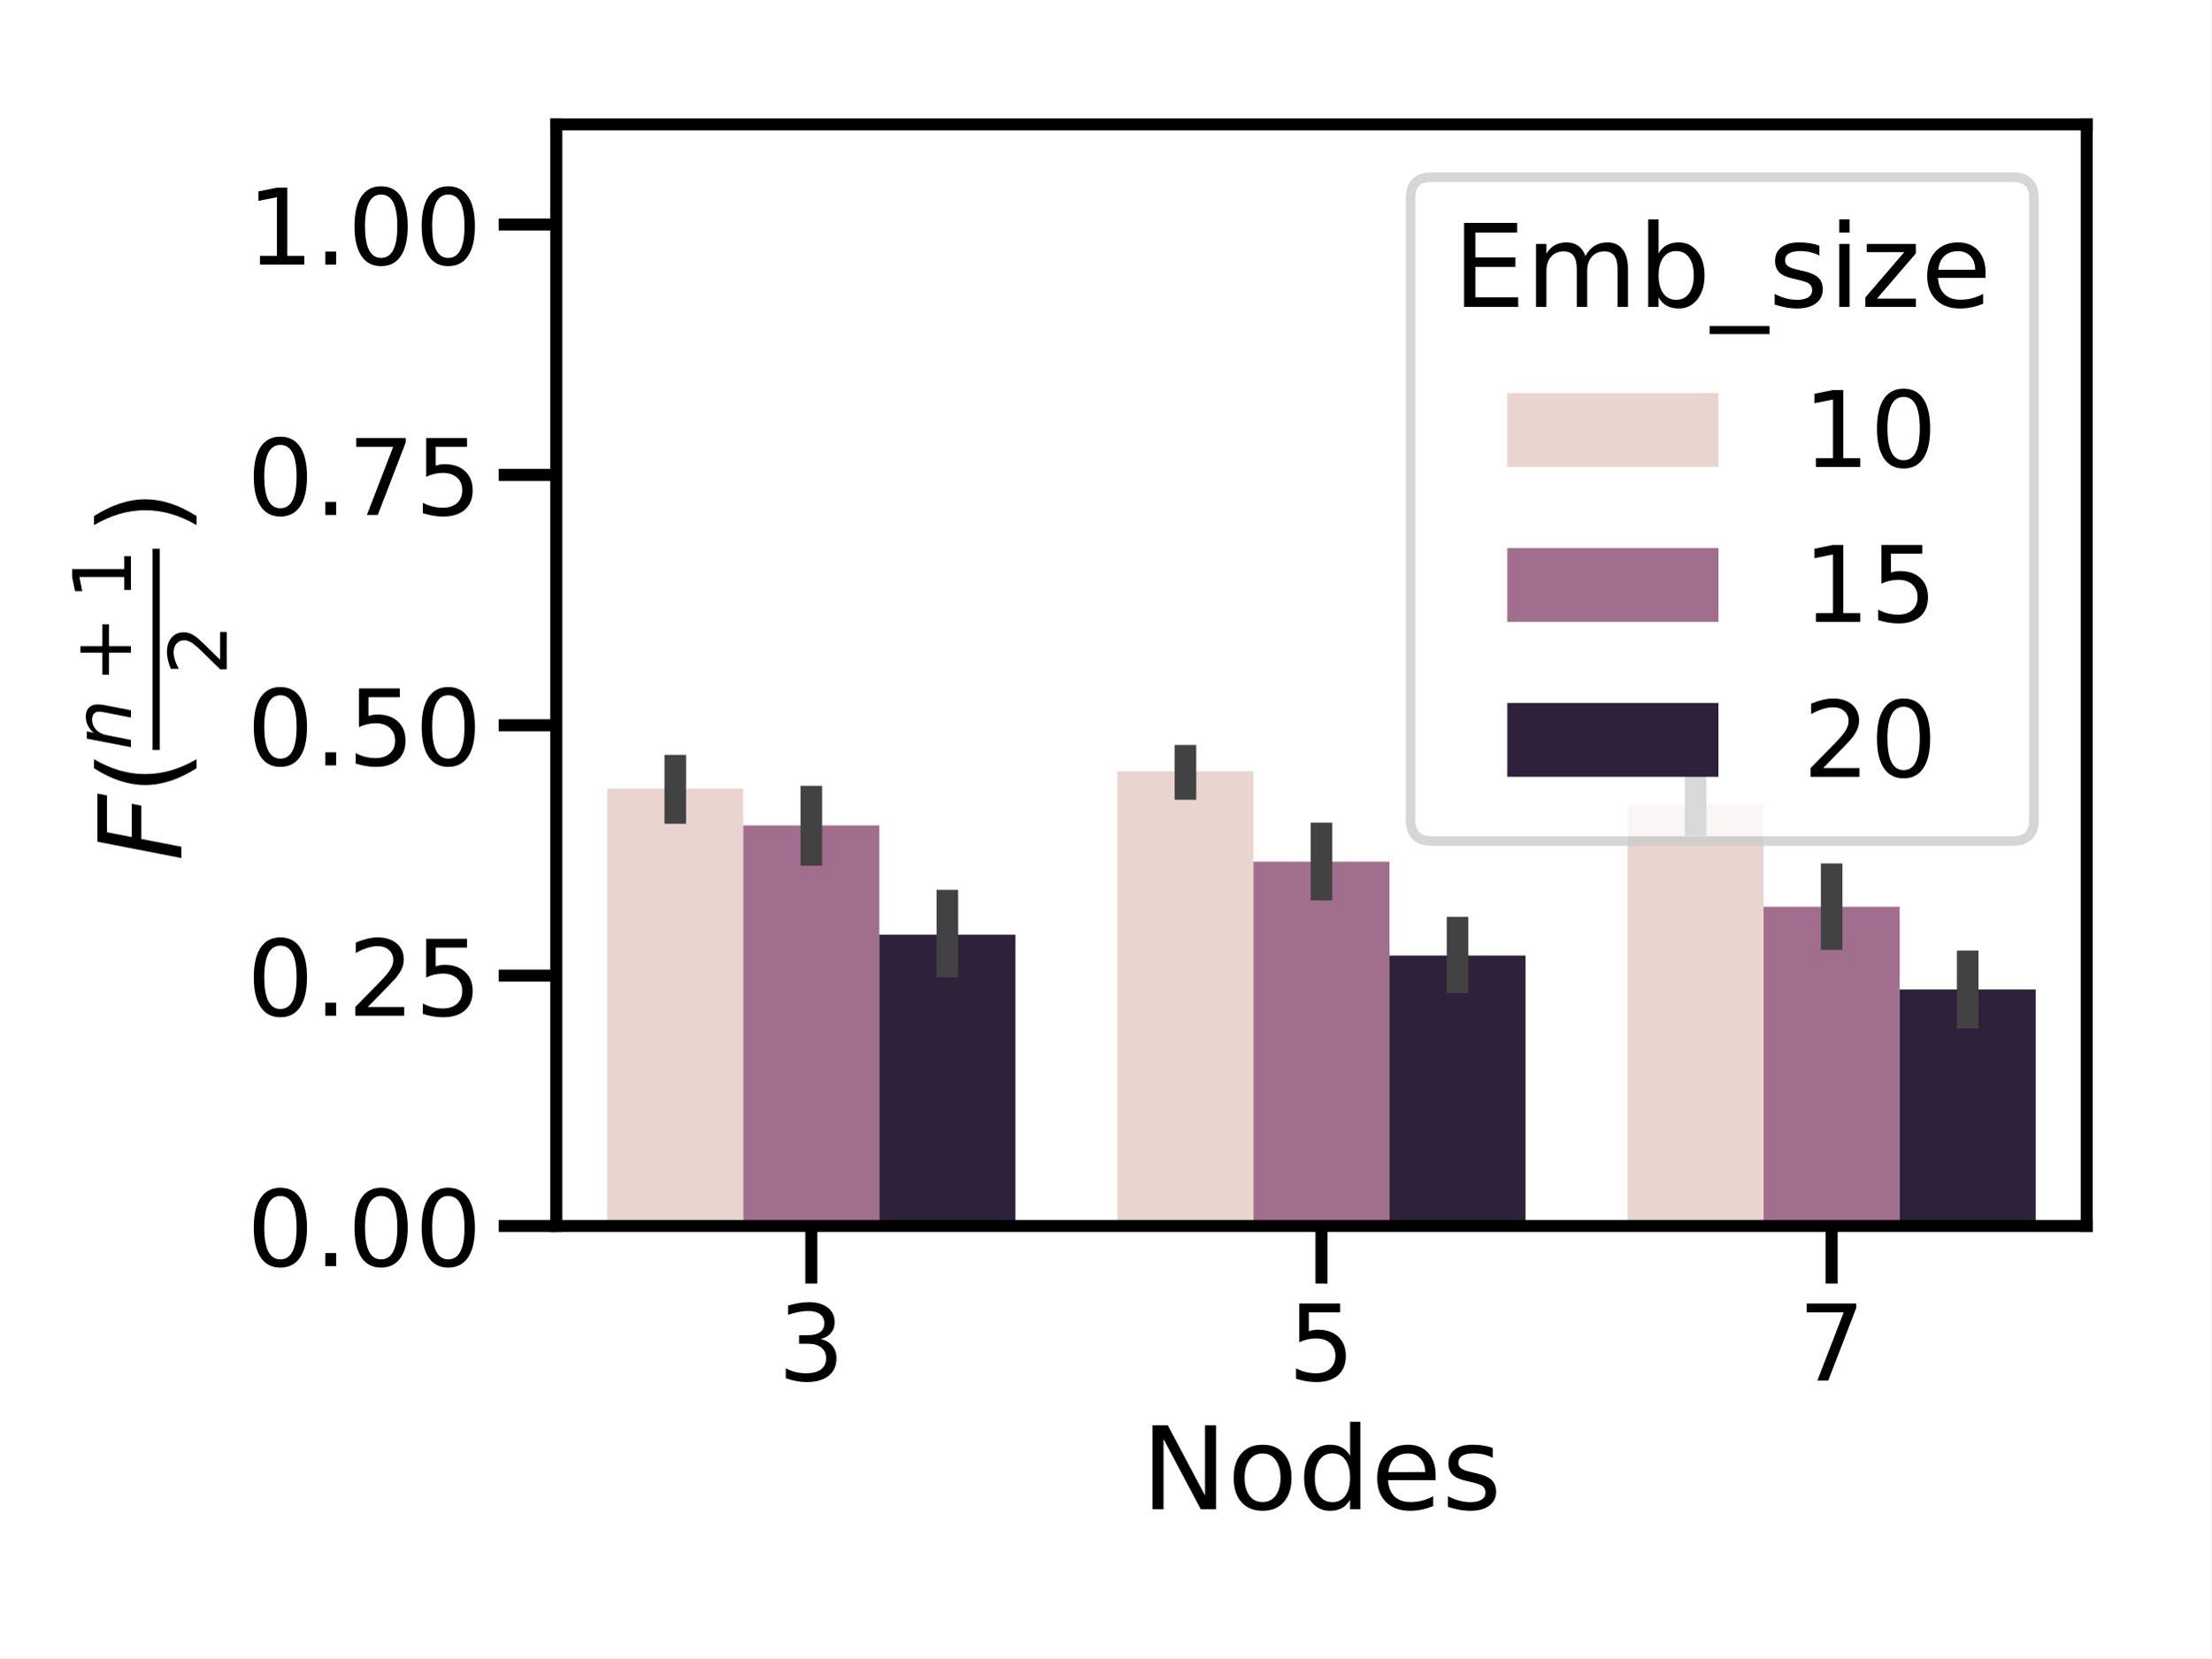
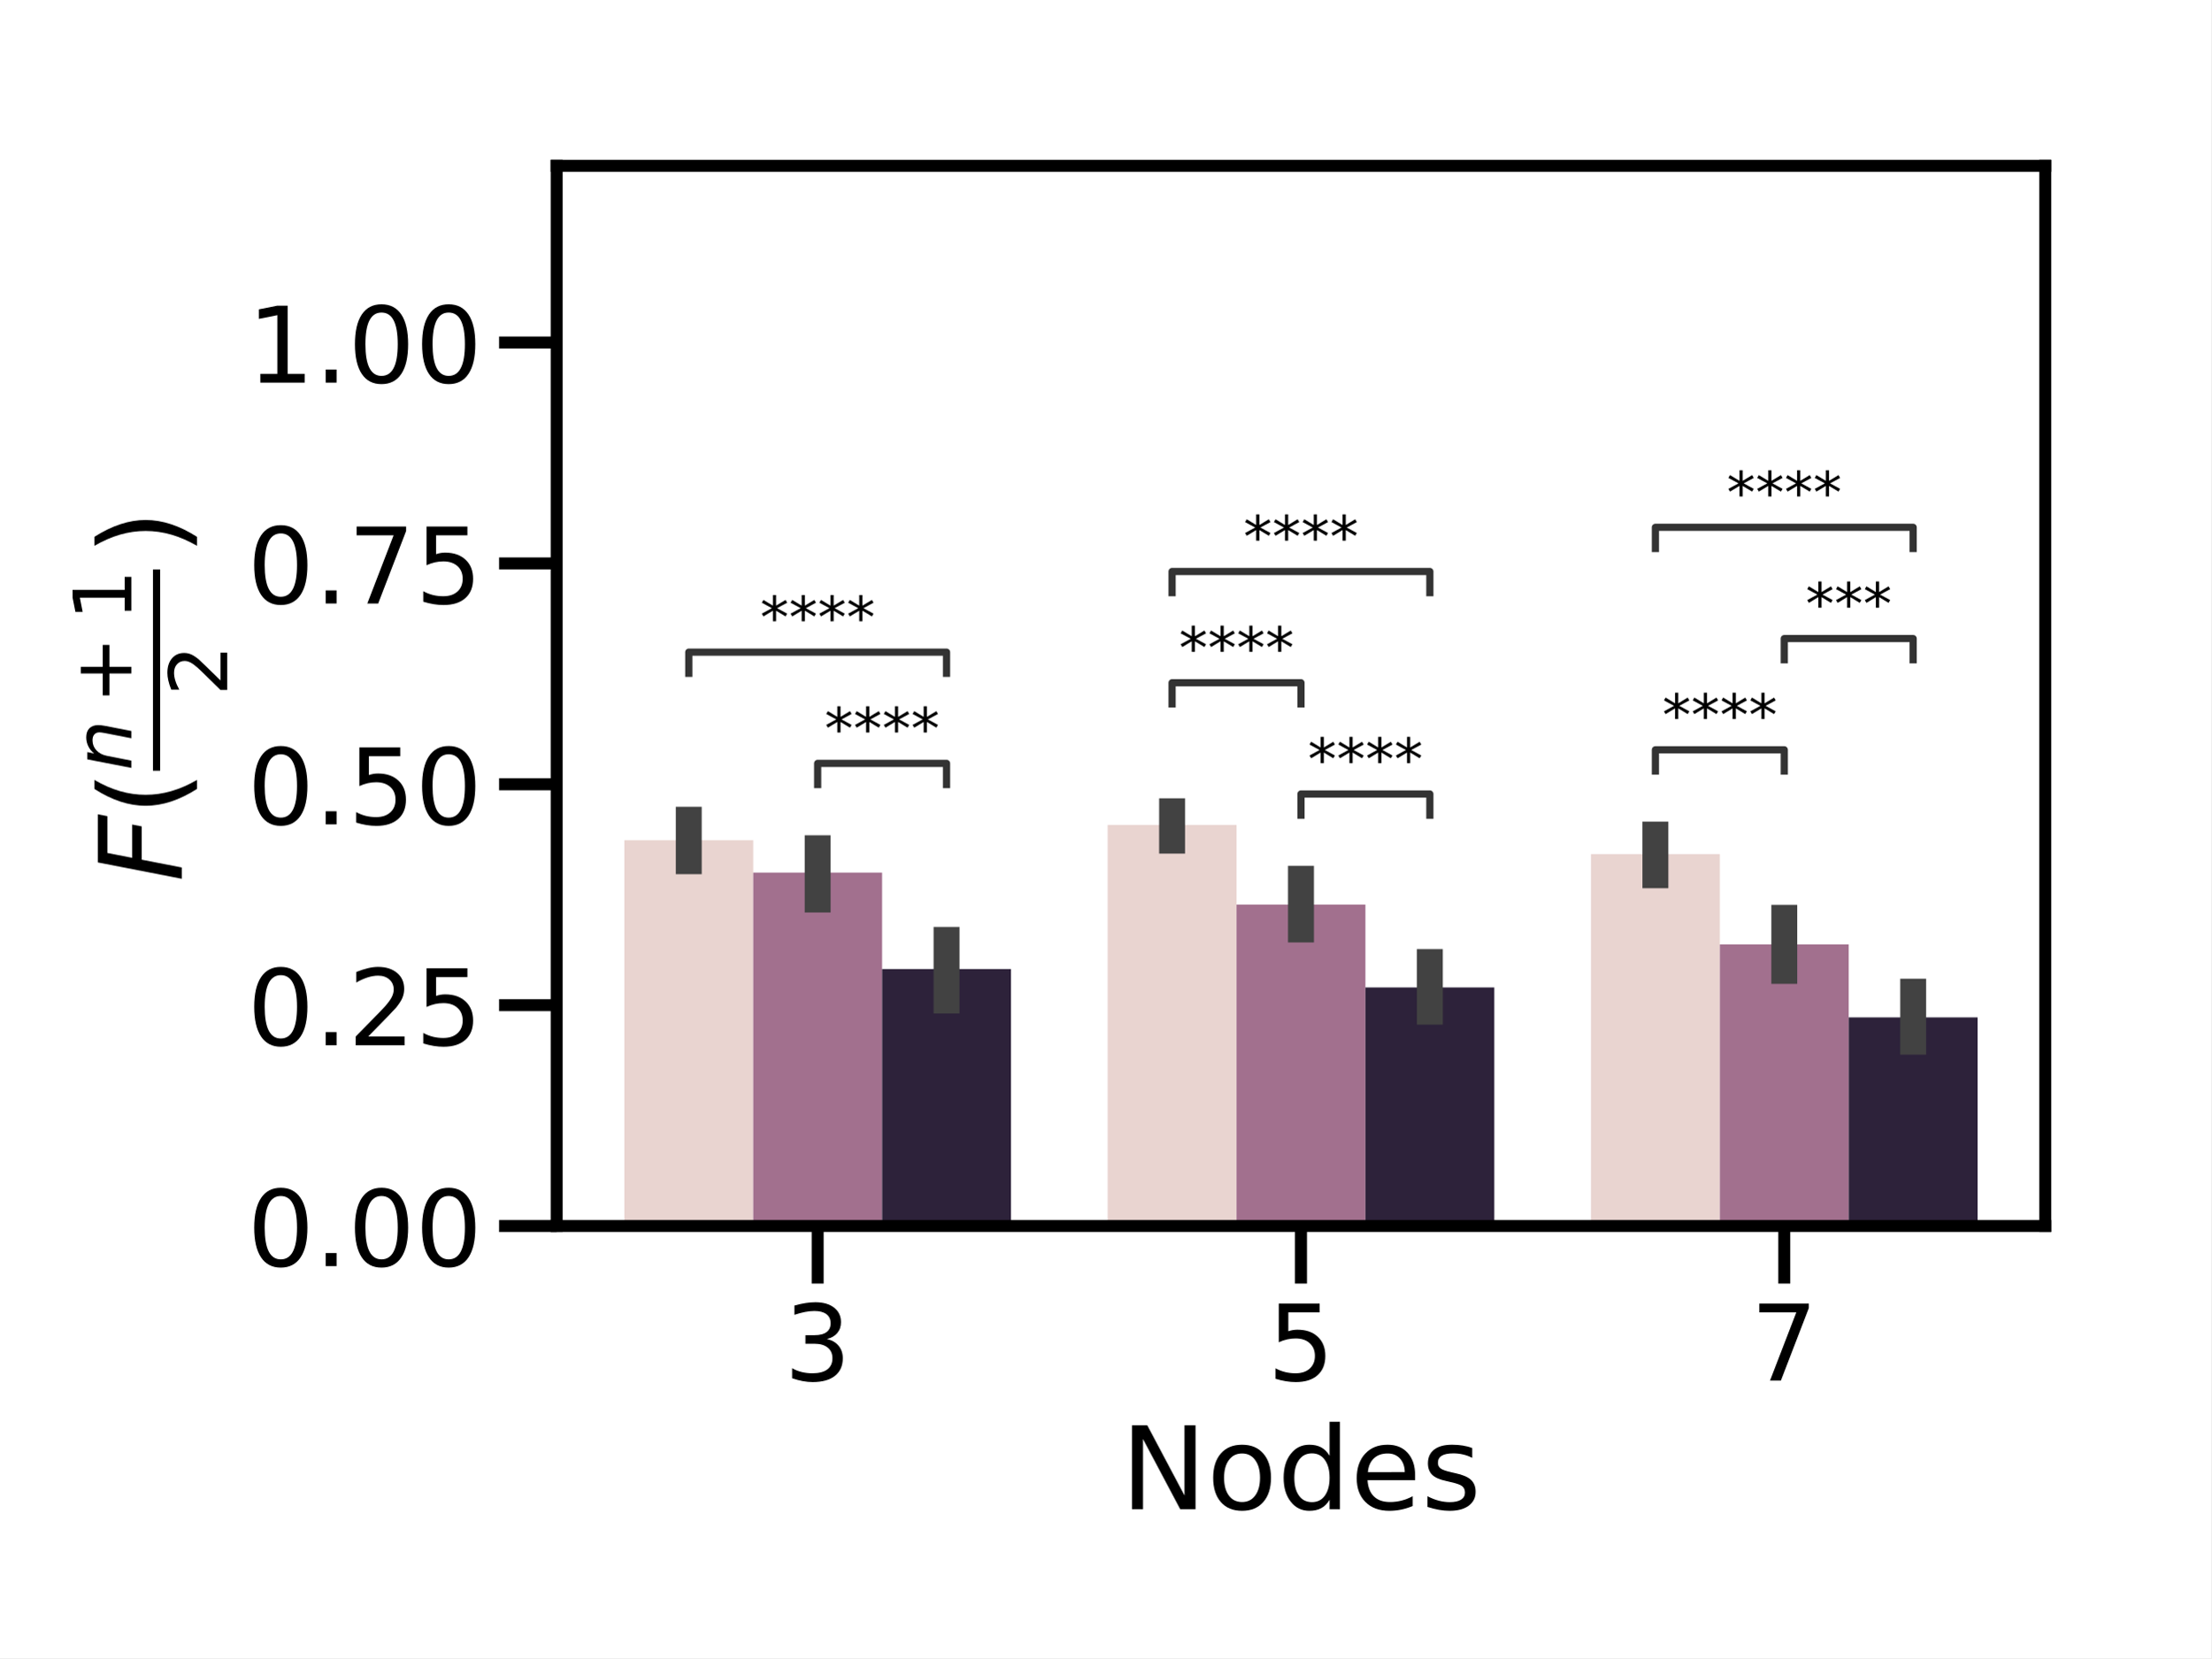
- <svg xmlns="http://www.w3.org/2000/svg" xmlns:xlink="http://www.w3.org/1999/xlink" width="460.8pt" height="345.6pt" viewBox="0 0 460.8 345.6" version="1.1">
+ <svg xmlns="http://www.w3.org/2000/svg" xmlns:xlink="http://www.w3.org/1999/xlink" height="345.6pt" version="1.1" viewBox="0 0 460.8 345.6" width="460.8pt">
  <defs>
-     <style type="text/css">*{stroke-linejoin: round; stroke-linecap: butt}</style>
+     <style type="text/css">
+ *{stroke-linecap:butt;stroke-linejoin:round;}
+   </style>
  </defs>
  <g id="figure_1">
    <g id="patch_1">
-       <path d="M 0 345.6  L 460.8 345.6  L 460.8 0  L 0 0  z " style="fill: #ffffff" />
+       <path d="M 0 345.6  L 460.8 345.6  L 460.8 0  L 0 0  z " style="fill:#ffffff;" />
    </g>
    <g id="axes_1">
      <g id="patch_2">
-         <path d="M 115.92 255.54  L 434.88 255.54  L 434.88 25.92  L 115.92 25.92  z " style="fill: #ffffff" />
+         <path d="M 116.01 255.54  L 426.24 255.54  L 426.24 34.56  L 116.01 34.56  z " style="fill:#ffffff;" />
      </g>
      <g id="patch_3">
-         <path d="M 126.552 255.54  L 154.904 255.54  L 154.904 164.382  L 126.552 164.382  z " clip-path="url(#pcf14f62be0)" style="fill: #e9d4d0" />
+         <path clip-path="url(#p86101d7278)" d="M 130.111 255.54  L 156.971 255.54  L 156.971 175.123  L 130.111 175.123  z " style="fill:#e9d4d0;" />
      </g>
      <g id="patch_4">
-         <path d="M 232.872 255.54  L 261.224 255.54  L 261.224 160.767  L 232.872 160.767  z " clip-path="url(#pcf14f62be0)" style="fill: #e9d4d0" />
+         <path clip-path="url(#p86101d7278)" d="M 230.835 255.54  L 257.695 255.54  L 257.695 171.934  L 230.835 171.934  z " style="fill:#e9d4d0;" />
      </g>
      <g id="patch_5">
-         <path d="M 339.192 255.54  L 367.544 255.54  L 367.544 167.669  L 339.192 167.669  z " clip-path="url(#pcf14f62be0)" style="fill: #e9d4d0" />
+         <path clip-path="url(#p86101d7278)" d="M 331.559 255.54  L 358.419 255.54  L 358.419 178.022  L 331.559 178.022  z " style="fill:#e9d4d0;" />
      </g>
      <g id="patch_6">
-         <path d="M 154.904 255.54  L 183.256 255.54  L 183.256 172.038  L 154.904 172.038  z " clip-path="url(#pcf14f62be0)" style="fill: #a16f8d" />
+         <path clip-path="url(#p86101d7278)" d="M 156.971 255.54  L 183.831 255.54  L 183.831 181.877  L 156.971 181.877  z " style="fill:#a2708e;" />
      </g>
      <g id="patch_7">
-         <path d="M 261.224 255.54  L 289.576 255.54  L 289.576 179.595  L 261.224 179.595  z " clip-path="url(#pcf14f62be0)" style="fill: #a16f8d" />
+         <path clip-path="url(#p86101d7278)" d="M 257.695 255.54  L 284.555 255.54  L 284.555 188.543  L 257.695 188.543  z " style="fill:#a2708e;" />
      </g>
      <g id="patch_8">
-         <path d="M 367.544 255.54  L 395.896 255.54  L 395.896 188.998  L 367.544 188.998  z " clip-path="url(#pcf14f62be0)" style="fill: #a16f8d" />
+         <path clip-path="url(#p86101d7278)" d="M 358.419 255.54  L 385.279 255.54  L 385.279 196.838  L 358.419 196.838  z " style="fill:#a2708e;" />
      </g>
      <g id="patch_9">
-         <path d="M 183.256 255.54  L 211.608 255.54  L 211.608 194.823  L 183.256 194.823  z " clip-path="url(#pcf14f62be0)" style="fill: #2d223a" />
+         <path clip-path="url(#p86101d7278)" d="M 183.831 255.54  L 210.691 255.54  L 210.691 201.977  L 183.831 201.977  z " style="fill:#2d223a;" />
      </g>
      <g id="patch_10">
-         <path d="M 289.576 255.54  L 317.928 255.54  L 317.928 199.164  L 289.576 199.164  z " clip-path="url(#pcf14f62be0)" style="fill: #2d223a" />
+         <path clip-path="url(#p86101d7278)" d="M 284.555 255.54  L 311.415 255.54  L 311.415 205.807  L 284.555 205.807  z " style="fill:#2d223a;" />
      </g>
      <g id="patch_11">
-         <path d="M 395.896 255.54  L 424.248 255.54  L 424.248 206.244  L 395.896 206.244  z " clip-path="url(#pcf14f62be0)" style="fill: #2d223a" />
-       </g>
-       <g id="patch_12">
-         <path d="M 169.08 255.54  L 169.08 255.54  L 169.08 255.54  L 169.08 255.54  z " clip-path="url(#pcf14f62be0)" style="fill: #e9d4d0" />
-       </g>
-       <g id="patch_13">
-         <path d="M 169.08 255.54  L 169.08 255.54  L 169.08 255.54  L 169.08 255.54  z " clip-path="url(#pcf14f62be0)" style="fill: #a16f8d" />
-       </g>
-       <g id="patch_14">
-         <path d="M 169.08 255.54  L 169.08 255.54  L 169.08 255.54  L 169.08 255.54  z " clip-path="url(#pcf14f62be0)" style="fill: #2d223a" />
+         <path clip-path="url(#p86101d7278)" d="M 385.279 255.54  L 412.139 255.54  L 412.139 212.052  L 385.279 212.052  z " style="fill:#2d223a;" />
      </g>
      <g id="matplotlib.axis_1">
        <g id="xtick_1">
          <g id="line2d_1">
            <defs>
-               <path id="macadb62f24" d="M 0 0  L 0 12  " style="stroke: #000000; stroke-width: 2.5" />
-             </defs>
-             <g>
-               <use xlink:href="#macadb62f24" x="169.08" y="255.54" style="stroke: #000000; stroke-width: 2.5" />
+               <path d="M 0 0  L 0 12  " id="maca3842001" style="stroke:#000000;stroke-width:2.5;" />
+             </defs>
+             <g>
+               <use style="stroke:#000000;stroke-width:2.5;" x="170.401" xlink:href="#maca3842001" y="255.54" />
            </g>
          </g>
          <g id="text_1">
-             <g transform="translate(162.0813 287.7566) scale(0.22 -0.22)">
-               <defs>
-                 <path id="DejaVuSans-33" d="M 2597 2516  Q 3050 2419 3304 2112  Q 3559 1806 3559 1356  Q 3559 666 3084 287  Q 2609 -91 1734 -91  Q 1441 -91 1130 -33  Q 819 25 488 141  L 488 750  Q 750 597 1062 519  Q 1375 441 1716 441  Q 2309 441 2620 675  Q 2931 909 2931 1356  Q 2931 1769 2642 2001  Q 2353 2234 1838 2234  L 1294 2234  L 1294 2753  L 1863 2753  Q 2328 2753 2575 2939  Q 2822 3125 2822 3475  Q 2822 3834 2567 4026  Q 2313 4219 1838 4219  Q 1578 4219 1281 4162  Q 984 4106 628 3988  L 628 4550  Q 988 4650 1302 4700  Q 1616 4750 1894 4750  Q 2613 4750 3031 4423  Q 3450 4097 3450 3541  Q 3450 3153 3228 2886  Q 3006 2619 2597 2516  z " transform="scale(0.015625)" />
-               </defs>
+             <defs>
+               <path d="M 40.578 39.312  Q 47.656 37.797 51.625 33  Q 55.609 28.219 55.609 21.188  Q 55.609 10.406 48.188 4.484  Q 40.766 -1.422 27.094 -1.422  Q 22.516 -1.422 17.656 -0.516  Q 12.797 0.391 7.625 2.203  L 7.625 11.719  Q 11.719 9.328 16.594 8.109  Q 21.484 6.891 26.812 6.891  Q 36.078 6.891 40.938 10.547  Q 45.797 14.203 45.797 21.188  Q 45.797 27.641 41.281 31.266  Q 36.766 34.906 28.719 34.906  L 20.219 34.906  L 20.219 43.016  L 29.109 43.016  Q 36.375 43.016 40.234 45.922  Q 44.094 48.828 44.094 54.297  Q 44.094 59.906 40.109 62.906  Q 36.141 65.922 28.719 65.922  Q 24.656 65.922 20.016 65.031  Q 15.375 64.156 9.812 62.312  L 9.812 71.094  Q 15.438 72.656 20.344 73.438  Q 25.25 74.219 29.594 74.219  Q 40.828 74.219 47.359 69.109  Q 53.906 64.016 53.906 55.328  Q 53.906 49.266 50.438 45.094  Q 46.969 40.922 40.578 39.312  z " id="DejaVuSans-33" />
+             </defs>
+             <g transform="translate(163.4022 287.7566)scale(0.22 -0.22)">
              <use xlink:href="#DejaVuSans-33" />
            </g>
          </g>
        </g>
        <g id="xtick_2">
          <g id="line2d_2">
            <g>
-               <use xlink:href="#macadb62f24" x="275.4" y="255.54" style="stroke: #000000; stroke-width: 2.5" />
+               <use style="stroke:#000000;stroke-width:2.5;" x="271.125" xlink:href="#maca3842001" y="255.54" />
            </g>
          </g>
          <g id="text_2">
-             <g transform="translate(268.4013 287.7566) scale(0.22 -0.22)">
-               <defs>
-                 <path id="DejaVuSans-35" d="M 691 4666  L 3169 4666  L 3169 4134  L 1269 4134  L 1269 2991  Q 1406 3038 1543 3061  Q 1681 3084 1819 3084  Q 2600 3084 3056 2656  Q 3513 2228 3513 1497  Q 3513 744 3044 326  Q 2575 -91 1722 -91  Q 1428 -91 1123 -41  Q 819 9 494 109  L 494 744  Q 775 591 1075 516  Q 1375 441 1709 441  Q 2250 441 2565 725  Q 2881 1009 2881 1497  Q 2881 1984 2565 2268  Q 2250 2553 1709 2553  Q 1456 2553 1204 2497  Q 953 2441 691 2322  L 691 4666  z " transform="scale(0.015625)" />
-               </defs>
+             <defs>
+               <path d="M 10.797 72.906  L 49.516 72.906  L 49.516 64.594  L 19.828 64.594  L 19.828 46.734  Q 21.969 47.469 24.109 47.828  Q 26.266 48.188 28.422 48.188  Q 40.625 48.188 47.75 41.5  Q 54.891 34.812 54.891 23.391  Q 54.891 11.625 47.562 5.094  Q 40.234 -1.422 26.906 -1.422  Q 22.312 -1.422 17.547 -0.641  Q 12.797 0.141 7.719 1.703  L 7.719 11.625  Q 12.109 9.234 16.797 8.062  Q 21.484 6.891 26.703 6.891  Q 35.156 6.891 40.078 11.328  Q 45.016 15.766 45.016 23.391  Q 45.016 31 40.078 35.438  Q 35.156 39.891 26.703 39.891  Q 22.75 39.891 18.812 39.016  Q 14.891 38.141 10.797 36.281  z " id="DejaVuSans-35" />
+             </defs>
+             <g transform="translate(264.1263 287.7566)scale(0.22 -0.22)">
              <use xlink:href="#DejaVuSans-35" />
            </g>
          </g>
        </g>
        <g id="xtick_3">
          <g id="line2d_3">
            <g>
-               <use xlink:href="#macadb62f24" x="381.72" y="255.54" style="stroke: #000000; stroke-width: 2.5" />
+               <use style="stroke:#000000;stroke-width:2.5;" x="371.849" xlink:href="#maca3842001" y="255.54" />
            </g>
          </g>
          <g id="text_3">
-             <g transform="translate(374.7212 287.7566) scale(0.22 -0.22)">
-               <defs>
-                 <path id="DejaVuSans-37" d="M 525 4666  L 3525 4666  L 3525 4397  L 1831 0  L 1172 0  L 2766 4134  L 525 4134  L 525 4666  z " transform="scale(0.015625)" />
-               </defs>
+             <defs>
+               <path d="M 8.203 72.906  L 55.078 72.906  L 55.078 68.703  L 28.609 0  L 18.312 0  L 43.219 64.594  L 8.203 64.594  z " id="DejaVuSans-37" />
+             </defs>
+             <g transform="translate(364.8503 287.7566)scale(0.22 -0.22)">
              <use xlink:href="#DejaVuSans-37" />
            </g>
          </g>
        </g>
        <g id="text_4">
-           <g transform="translate(237.8269 314.5681) scale(0.24 -0.24)">
-             <defs>
-               <path id="DejaVuSans-4e" d="M 628 4666  L 1478 4666  L 3547 763  L 3547 4666  L 4159 4666  L 4159 0  L 3309 0  L 1241 3903  L 1241 0  L 628 0  L 628 4666  z " transform="scale(0.015625)" />
-               <path id="DejaVuSans-6f" d="M 1959 3097  Q 1497 3097 1228 2736  Q 959 2375 959 1747  Q 959 1119 1226 758  Q 1494 397 1959 397  Q 2419 397 2687 759  Q 2956 1122 2956 1747  Q 2956 2369 2687 2733  Q 2419 3097 1959 3097  z M 1959 3584  Q 2709 3584 3137 3096  Q 3566 2609 3566 1747  Q 3566 888 3137 398  Q 2709 -91 1959 -91  Q 1206 -91 779 398  Q 353 888 353 1747  Q 353 2609 779 3096  Q 1206 3584 1959 3584  z " transform="scale(0.015625)" />
-               <path id="DejaVuSans-64" d="M 2906 2969  L 2906 4863  L 3481 4863  L 3481 0  L 2906 0  L 2906 525  Q 2725 213 2448 61  Q 2172 -91 1784 -91  Q 1150 -91 751 415  Q 353 922 353 1747  Q 353 2572 751 3078  Q 1150 3584 1784 3584  Q 2172 3584 2448 3432  Q 2725 3281 2906 2969  z M 947 1747  Q 947 1113 1208 752  Q 1469 391 1925 391  Q 2381 391 2643 752  Q 2906 1113 2906 1747  Q 2906 2381 2643 2742  Q 2381 3103 1925 3103  Q 1469 3103 1208 2742  Q 947 2381 947 1747  z " transform="scale(0.015625)" />
-               <path id="DejaVuSans-65" d="M 3597 1894  L 3597 1613  L 953 1613  Q 991 1019 1311 708  Q 1631 397 2203 397  Q 2534 397 2845 478  Q 3156 559 3463 722  L 3463 178  Q 3153 47 2828 -22  Q 2503 -91 2169 -91  Q 1331 -91 842 396  Q 353 884 353 1716  Q 353 2575 817 3079  Q 1281 3584 2069 3584  Q 2775 3584 3186 3129  Q 3597 2675 3597 1894  z M 3022 2063  Q 3016 2534 2758 2815  Q 2500 3097 2075 3097  Q 1594 3097 1305 2825  Q 1016 2553 972 2059  L 3022 2063  z " transform="scale(0.015625)" />
-               <path id="DejaVuSans-73" d="M 2834 3397  L 2834 2853  Q 2591 2978 2328 3040  Q 2066 3103 1784 3103  Q 1356 3103 1142 2972  Q 928 2841 928 2578  Q 928 2378 1081 2264  Q 1234 2150 1697 2047  L 1894 2003  Q 2506 1872 2764 1633  Q 3022 1394 3022 966  Q 3022 478 2636 193  Q 2250 -91 1575 -91  Q 1294 -91 989 -36  Q 684 19 347 128  L 347 722  Q 666 556 975 473  Q 1284 391 1588 391  Q 1994 391 2212 530  Q 2431 669 2431 922  Q 2431 1156 2273 1281  Q 2116 1406 1581 1522  L 1381 1569  Q 847 1681 609 1914  Q 372 2147 372 2553  Q 372 3047 722 3315  Q 1072 3584 1716 3584  Q 2034 3584 2315 3537  Q 2597 3491 2834 3397  z " transform="scale(0.015625)" />
-             </defs>
+           <defs>
+             <path d="M 9.812 72.906  L 23.094 72.906  L 55.422 11.922  L 55.422 72.906  L 64.984 72.906  L 64.984 0  L 51.703 0  L 19.391 60.984  L 19.391 0  L 9.812 0  z " id="DejaVuSans-4e" />
+             <path d="M 30.609 48.391  Q 23.391 48.391 19.188 42.75  Q 14.984 37.109 14.984 27.297  Q 14.984 17.484 19.156 11.844  Q 23.344 6.203 30.609 6.203  Q 37.797 6.203 41.984 11.859  Q 46.188 17.531 46.188 27.297  Q 46.188 37.016 41.984 42.703  Q 37.797 48.391 30.609 48.391  z M 30.609 56  Q 42.328 56 49.016 48.375  Q 55.719 40.766 55.719 27.297  Q 55.719 13.875 49.016 6.219  Q 42.328 -1.422 30.609 -1.422  Q 18.844 -1.422 12.172 6.219  Q 5.516 13.875 5.516 27.297  Q 5.516 40.766 12.172 48.375  Q 18.844 56 30.609 56  z " id="DejaVuSans-6f" />
+             <path d="M 45.406 46.391  L 45.406 75.984  L 54.391 75.984  L 54.391 0  L 45.406 0  L 45.406 8.203  Q 42.578 3.328 38.25 0.953  Q 33.938 -1.422 27.875 -1.422  Q 17.969 -1.422 11.734 6.484  Q 5.516 14.406 5.516 27.297  Q 5.516 40.188 11.734 48.094  Q 17.969 56 27.875 56  Q 33.938 56 38.25 53.625  Q 42.578 51.266 45.406 46.391  z M 14.797 27.297  Q 14.797 17.391 18.875 11.75  Q 22.953 6.109 30.078 6.109  Q 37.203 6.109 41.297 11.75  Q 45.406 17.391 45.406 27.297  Q 45.406 37.203 41.297 42.844  Q 37.203 48.484 30.078 48.484  Q 22.953 48.484 18.875 42.844  Q 14.797 37.203 14.797 27.297  z " id="DejaVuSans-64" />
+             <path d="M 56.203 29.594  L 56.203 25.203  L 14.891 25.203  Q 15.484 15.922 20.484 11.062  Q 25.484 6.203 34.422 6.203  Q 39.594 6.203 44.453 7.469  Q 49.312 8.734 54.109 11.281  L 54.109 2.781  Q 49.266 0.734 44.188 -0.344  Q 39.109 -1.422 33.891 -1.422  Q 20.797 -1.422 13.156 6.188  Q 5.516 13.812 5.516 26.812  Q 5.516 40.234 12.766 48.109  Q 20.016 56 32.328 56  Q 43.359 56 49.781 48.891  Q 56.203 41.797 56.203 29.594  z M 47.219 32.234  Q 47.125 39.594 43.094 43.984  Q 39.062 48.391 32.422 48.391  Q 24.906 48.391 20.391 44.141  Q 15.875 39.891 15.188 32.172  z " id="DejaVuSans-65" />
+             <path d="M 44.281 53.078  L 44.281 44.578  Q 40.484 46.531 36.375 47.5  Q 32.281 48.484 27.875 48.484  Q 21.188 48.484 17.844 46.438  Q 14.5 44.391 14.5 40.281  Q 14.5 37.156 16.891 35.375  Q 19.281 33.594 26.516 31.984  L 29.594 31.297  Q 39.156 29.25 43.188 25.516  Q 47.219 21.781 47.219 15.094  Q 47.219 7.469 41.188 3.016  Q 35.156 -1.422 24.609 -1.422  Q 20.219 -1.422 15.453 -0.562  Q 10.688 0.297 5.422 2  L 5.422 11.281  Q 10.406 8.688 15.234 7.391  Q 20.062 6.109 24.812 6.109  Q 31.156 6.109 34.562 8.281  Q 37.984 10.453 37.984 14.406  Q 37.984 18.062 35.516 20.016  Q 33.062 21.969 24.703 23.781  L 21.578 24.516  Q 13.234 26.266 9.516 29.906  Q 5.812 33.547 5.812 39.891  Q 5.812 47.609 11.281 51.797  Q 16.75 56 26.812 56  Q 31.781 56 36.172 55.266  Q 40.578 54.547 44.281 53.078  z " id="DejaVuSans-73" />
+           </defs>
+           <g transform="translate(233.5519 314.5681)scale(0.24 -0.24)">
            <use xlink:href="#DejaVuSans-4e" />
-             <use xlink:href="#DejaVuSans-6f" x="74.805" />
-             <use xlink:href="#DejaVuSans-64" x="135.986" />
-             <use xlink:href="#DejaVuSans-65" x="199.463" />
-             <use xlink:href="#DejaVuSans-73" x="260.986" />
+             <use x="74.805" xlink:href="#DejaVuSans-6f" />
+             <use x="135.986" xlink:href="#DejaVuSans-64" />
+             <use x="199.463" xlink:href="#DejaVuSans-65" />
+             <use x="260.986" xlink:href="#DejaVuSans-73" />
          </g>
        </g>
      </g>
      <g id="matplotlib.axis_2">
        <g id="ytick_1">
          <g id="line2d_4">
            <defs>
-               <path id="mbd1f834859" d="M 0 0  L -12 0  " style="stroke: #000000; stroke-width: 2.5" />
-             </defs>
-             <g>
-               <use xlink:href="#mbd1f834859" x="115.92" y="255.54" style="stroke: #000000; stroke-width: 2.5" />
+               <path d="M 0 0  L -12 0  " id="mc10ba03ada" style="stroke:#000000;stroke-width:2.5;" />
+             </defs>
+             <g>
+               <use style="stroke:#000000;stroke-width:2.5;" x="116.01" xlink:href="#mc10ba03ada" y="255.54" />
            </g>
          </g>
          <g id="text_5">
-             <g transform="translate(51.43563 263.8983) scale(0.22 -0.22)">
-               <defs>
-                 <path id="DejaVuSans-30" d="M 2034 4250  Q 1547 4250 1301 3770  Q 1056 3291 1056 2328  Q 1056 1369 1301 889  Q 1547 409 2034 409  Q 2525 409 2770 889  Q 3016 1369 3016 2328  Q 3016 3291 2770 3770  Q 2525 4250 2034 4250  z M 2034 4750  Q 2819 4750 3233 4129  Q 3647 3509 3647 2328  Q 3647 1150 3233 529  Q 2819 -91 2034 -91  Q 1250 -91 836 529  Q 422 1150 422 2328  Q 422 3509 836 4129  Q 1250 4750 2034 4750  z " transform="scale(0.015625)" />
-                 <path id="DejaVuSans-2e" d="M 684 794  L 1344 794  L 1344 0  L 684 0  L 684 794  z " transform="scale(0.015625)" />
-               </defs>
+             <defs>
+               <path d="M 31.781 66.406  Q 24.172 66.406 20.328 58.906  Q 16.5 51.422 16.5 36.375  Q 16.5 21.391 20.328 13.891  Q 24.172 6.391 31.781 6.391  Q 39.453 6.391 43.281 13.891  Q 47.125 21.391 47.125 36.375  Q 47.125 51.422 43.281 58.906  Q 39.453 66.406 31.781 66.406  z M 31.781 74.219  Q 44.047 74.219 50.516 64.516  Q 56.984 54.828 56.984 36.375  Q 56.984 17.969 50.516 8.266  Q 44.047 -1.422 31.781 -1.422  Q 19.531 -1.422 13.062 8.266  Q 6.594 17.969 6.594 36.375  Q 6.594 54.828 13.062 64.516  Q 19.531 74.219 31.781 74.219  z " id="DejaVuSans-30" />
+               <path d="M 10.688 12.406  L 21 12.406  L 21 0  L 10.688 0  z " id="DejaVuSans-2e" />
+             </defs>
+             <g transform="translate(51.52562 263.8983)scale(0.22 -0.22)">
              <use xlink:href="#DejaVuSans-30" />
-               <use xlink:href="#DejaVuSans-2e" x="63.623" />
-               <use xlink:href="#DejaVuSans-30" x="95.41" />
-               <use xlink:href="#DejaVuSans-30" x="159.033" />
+               <use x="63.623" xlink:href="#DejaVuSans-2e" />
+               <use x="95.41" xlink:href="#DejaVuSans-30" />
+               <use x="159.033" xlink:href="#DejaVuSans-30" />
            </g>
          </g>
        </g>
        <g id="ytick_2">
          <g id="line2d_5">
            <g>
-               <use xlink:href="#mbd1f834859" x="115.92" y="203.354" style="stroke: #000000; stroke-width: 2.5" />
+               <use style="stroke:#000000;stroke-width:2.5;" x="116.01" xlink:href="#mc10ba03ada" y="209.502" />
            </g>
          </g>
          <g id="text_6">
-             <g transform="translate(51.43563 211.7119) scale(0.22 -0.22)">
-               <defs>
-                 <path id="DejaVuSans-32" d="M 1228 531  L 3431 531  L 3431 0  L 469 0  L 469 531  Q 828 903 1448 1529  Q 2069 2156 2228 2338  Q 2531 2678 2651 2914  Q 2772 3150 2772 3378  Q 2772 3750 2511 3984  Q 2250 4219 1831 4219  Q 1534 4219 1204 4116  Q 875 4013 500 3803  L 500 4441  Q 881 4594 1212 4672  Q 1544 4750 1819 4750  Q 2544 4750 2975 4387  Q 3406 4025 3406 3419  Q 3406 3131 3298 2873  Q 3191 2616 2906 2266  Q 2828 2175 2409 1742  Q 1991 1309 1228 531  z " transform="scale(0.015625)" />
-               </defs>
+             <defs>
+               <path d="M 19.188 8.297  L 53.609 8.297  L 53.609 0  L 7.328 0  L 7.328 8.297  Q 12.938 14.109 22.625 23.891  Q 32.328 33.688 34.812 36.531  Q 39.547 41.844 41.422 45.531  Q 43.312 49.219 43.312 52.781  Q 43.312 58.594 39.234 62.25  Q 35.156 65.922 28.609 65.922  Q 23.969 65.922 18.812 64.312  Q 13.672 62.703 7.812 59.422  L 7.812 69.391  Q 13.766 71.781 18.938 73  Q 24.125 74.219 28.422 74.219  Q 39.75 74.219 46.484 68.547  Q 53.219 62.891 53.219 53.422  Q 53.219 48.922 51.531 44.891  Q 49.859 40.875 45.406 35.406  Q 44.188 33.984 37.641 27.219  Q 31.109 20.453 19.188 8.297  z " id="DejaVuSans-32" />
+             </defs>
+             <g transform="translate(51.52562 217.8608)scale(0.22 -0.22)">
              <use xlink:href="#DejaVuSans-30" />
-               <use xlink:href="#DejaVuSans-2e" x="63.623" />
-               <use xlink:href="#DejaVuSans-32" x="95.41" />
-               <use xlink:href="#DejaVuSans-35" x="159.033" />
+               <use x="63.623" xlink:href="#DejaVuSans-2e" />
+               <use x="95.41" xlink:href="#DejaVuSans-32" />
+               <use x="159.033" xlink:href="#DejaVuSans-35" />
            </g>
          </g>
        </g>
        <g id="ytick_3">
          <g id="line2d_6">
            <g>
-               <use xlink:href="#mbd1f834859" x="115.92" y="151.167" style="stroke: #000000; stroke-width: 2.5" />
+               <use style="stroke:#000000;stroke-width:2.5;" x="116.01" xlink:href="#mc10ba03ada" y="163.465" />
            </g>
          </g>
          <g id="text_7">
-             <g transform="translate(51.43563 159.5256) scale(0.22 -0.22)">
+             <g transform="translate(51.52562 171.8233)scale(0.22 -0.22)">
              <use xlink:href="#DejaVuSans-30" />
-               <use xlink:href="#DejaVuSans-2e" x="63.623" />
-               <use xlink:href="#DejaVuSans-35" x="95.41" />
-               <use xlink:href="#DejaVuSans-30" x="159.033" />
+               <use x="63.623" xlink:href="#DejaVuSans-2e" />
+               <use x="95.41" xlink:href="#DejaVuSans-35" />
+               <use x="159.033" xlink:href="#DejaVuSans-30" />
            </g>
          </g>
        </g>
        <g id="ytick_4">
          <g id="line2d_7">
            <g>
-               <use xlink:href="#mbd1f834859" x="115.92" y="98.981" style="stroke: #000000; stroke-width: 2.5" />
+               <use style="stroke:#000000;stroke-width:2.5;" x="116.01" xlink:href="#mc10ba03ada" y="117.427" />
            </g>
          </g>
          <g id="text_8">
-             <g transform="translate(51.43563 107.3392) scale(0.22 -0.22)">
+             <g transform="translate(51.52562 125.7858)scale(0.22 -0.22)">
              <use xlink:href="#DejaVuSans-30" />
-               <use xlink:href="#DejaVuSans-2e" x="63.623" />
-               <use xlink:href="#DejaVuSans-37" x="95.41" />
-               <use xlink:href="#DejaVuSans-35" x="159.033" />
+               <use x="63.623" xlink:href="#DejaVuSans-2e" />
+               <use x="95.41" xlink:href="#DejaVuSans-37" />
+               <use x="159.033" xlink:href="#DejaVuSans-35" />
            </g>
          </g>
        </g>
        <g id="ytick_5">
          <g id="line2d_8">
            <g>
-               <use xlink:href="#mbd1f834859" x="115.92" y="46.795" style="stroke: #000000; stroke-width: 2.5" />
+               <use style="stroke:#000000;stroke-width:2.5;" x="116.01" xlink:href="#mc10ba03ada" y="71.39" />
            </g>
          </g>
          <g id="text_9">
-             <g transform="translate(51.43563 55.15283) scale(0.22 -0.22)">
-               <defs>
-                 <path id="DejaVuSans-31" d="M 794 531  L 1825 531  L 1825 4091  L 703 3866  L 703 4441  L 1819 4666  L 2450 4666  L 2450 531  L 3481 531  L 3481 0  L 794 0  L 794 531  z " transform="scale(0.015625)" />
-               </defs>
+             <defs>
+               <path d="M 12.406 8.297  L 28.516 8.297  L 28.516 63.922  L 10.984 60.406  L 10.984 69.391  L 28.422 72.906  L 38.281 72.906  L 38.281 8.297  L 54.391 8.297  L 54.391 0  L 12.406 0  z " id="DejaVuSans-31" />
+             </defs>
+             <g transform="translate(51.52562 79.74828)scale(0.22 -0.22)">
              <use xlink:href="#DejaVuSans-31" />
-               <use xlink:href="#DejaVuSans-2e" x="63.623" />
-               <use xlink:href="#DejaVuSans-30" x="95.41" />
-               <use xlink:href="#DejaVuSans-30" x="159.033" />
+               <use x="63.623" xlink:href="#DejaVuSans-2e" />
+               <use x="95.41" xlink:href="#DejaVuSans-30" />
+               <use x="159.033" xlink:href="#DejaVuSans-30" />
            </g>
          </g>
        </g>
        <g id="text_10">
-           <g transform="translate(37.83563 179.49) rotate(-90) scale(0.24 -0.24)">
-             <defs>
-               <path id="DejaVuSans-Oblique-46" d="M 1081 4666  L 3756 4666  L 3653 4134  L 1606 4134  L 1338 2759  L 3188 2759  L 3084 2228  L 1234 2228  L 800 0  L 172 0  L 1081 4666  z " transform="scale(0.015625)" />
-               <path id="DejaVuSans-28" d="M 1984 4856  Q 1566 4138 1362 3434  Q 1159 2731 1159 2009  Q 1159 1288 1364 580  Q 1569 -128 1984 -844  L 1484 -844  Q 1016 -109 783 600  Q 550 1309 550 2009  Q 550 2706 781 3412  Q 1013 4119 1484 4856  L 1984 4856  z " transform="scale(0.015625)" />
-               <path id="DejaVuSans-Oblique-6e" d="M 3566 2113  L 3156 0  L 2578 0  L 2988 2091  Q 3016 2238 3031 2350  Q 3047 2463 3047 2528  Q 3047 2791 2881 2937  Q 2716 3084 2419 3084  Q 1956 3084 1622 2776  Q 1288 2469 1184 1941  L 800 0  L 225 0  L 903 3500  L 1478 3500  L 1363 2950  Q 1603 3253 1940 3418  Q 2278 3584 2650 3584  Q 3113 3584 3367 3334  Q 3622 3084 3622 2631  Q 3622 2519 3608 2391  Q 3594 2263 3566 2113  z " transform="scale(0.015625)" />
-               <path id="DejaVuSans-2b" d="M 2944 4013  L 2944 2272  L 4684 2272  L 4684 1741  L 2944 1741  L 2944 0  L 2419 0  L 2419 1741  L 678 1741  L 678 2272  L 2419 2272  L 2419 4013  L 2944 4013  z " transform="scale(0.015625)" />
-               <path id="DejaVuSans-29" d="M 513 4856  L 1013 4856  Q 1481 4119 1714 3412  Q 1947 2706 1947 2009  Q 1947 1309 1714 600  Q 1481 -109 1013 -844  L 513 -844  Q 928 -128 1133 580  Q 1338 1288 1338 2009  Q 1338 2731 1133 3434  Q 928 4138 513 4856  z " transform="scale(0.015625)" />
-             </defs>
-             <use xlink:href="#DejaVuSans-Oblique-46" transform="translate(0 0.16875)" />
-             <use xlink:href="#DejaVuSans-28" transform="translate(57.51953 0.16875)" />
-             <use xlink:href="#DejaVuSans-Oblique-6e" transform="translate(96.5332 43.96563) scale(0.7)" />
-             <use xlink:href="#DejaVuSans-2b" transform="translate(154.5361 43.96563) scale(0.7)" />
-             <use xlink:href="#DejaVuSans-31" transform="translate(226.8262 43.96563) scale(0.7)" />
-             <use xlink:href="#DejaVuSans-32" transform="translate(161.5332 -39.2375) scale(0.7)" />
-             <use xlink:href="#DejaVuSans-29" transform="translate(283.8623 0.16875)" />
+           <defs>
+             <path d="M 16.891 72.906  L 58.688 72.906  L 57.078 64.594  L 25.094 64.594  L 20.906 43.109  L 49.812 43.109  L 48.188 34.812  L 19.281 34.812  L 12.5 0  L 2.688 0  z " id="DejaVuSans-Oblique-46" />
+             <path d="M 31 75.875  Q 24.469 64.656 21.281 53.656  Q 18.109 42.672 18.109 31.391  Q 18.109 20.125 21.312 9.062  Q 24.516 -2 31 -13.188  L 23.188 -13.188  Q 15.875 -1.703 12.234 9.375  Q 8.594 20.453 8.594 31.391  Q 8.594 42.281 12.203 53.312  Q 15.828 64.359 23.188 75.875  z " id="DejaVuSans-28" />
+             <path d="M 55.719 33.016  L 49.312 0  L 40.281 0  L 46.688 32.672  Q 47.125 34.969 47.359 36.719  Q 47.609 38.484 47.609 39.5  Q 47.609 43.609 45.016 45.891  Q 42.438 48.188 37.797 48.188  Q 30.562 48.188 25.344 43.375  Q 20.125 38.578 18.5 30.328  L 12.5 0  L 3.516 0  L 14.109 54.688  L 23.094 54.688  L 21.297 46.094  Q 25.047 50.828 30.312 53.406  Q 35.594 56 41.406 56  Q 48.641 56 52.609 52.094  Q 56.594 48.188 56.594 41.109  Q 56.594 39.359 56.375 37.359  Q 56.156 35.359 55.719 33.016  z " id="DejaVuSans-Oblique-6e" />
+             <path d="M 46 62.703  L 46 35.5  L 73.188 35.5  L 73.188 27.203  L 46 27.203  L 46 0  L 37.797 0  L 37.797 27.203  L 10.594 27.203  L 10.594 35.5  L 37.797 35.5  L 37.797 62.703  z " id="DejaVuSans-2b" />
+             <path d="M 8.016 75.875  L 15.828 75.875  Q 23.141 64.359 26.781 53.312  Q 30.422 42.281 30.422 31.391  Q 30.422 20.453 26.781 9.375  Q 23.141 -1.703 15.828 -13.188  L 8.016 -13.188  Q 14.5 -2 17.703 9.062  Q 20.906 20.125 20.906 31.391  Q 20.906 42.672 17.703 53.656  Q 14.5 64.656 8.016 75.875  z " id="DejaVuSans-29" />
+           </defs>
+           <g transform="translate(37.92562 183.81)rotate(-90)scale(0.24 -0.24)">
+             <use transform="translate(0 0.16875)" xlink:href="#DejaVuSans-Oblique-46" />
+             <use transform="translate(57.51953 0.16875)" xlink:href="#DejaVuSans-28" />
+             <use transform="translate(96.5332 43.96563)scale(0.7)" xlink:href="#DejaVuSans-Oblique-6e" />
+             <use transform="translate(154.5361 43.96563)scale(0.7)" xlink:href="#DejaVuSans-2b" />
+             <use transform="translate(226.8262 43.96563)scale(0.7)" xlink:href="#DejaVuSans-31" />
+             <use transform="translate(161.5332 -39.2375)scale(0.7)" xlink:href="#DejaVuSans-32" />
+             <use transform="translate(283.8623 0.16875)" xlink:href="#DejaVuSans-29" />
            <path d="M 96.533 18.966  L 96.533 25.216  L 271.362 25.216  L 271.362 18.966  L 96.533 18.966  z " />
          </g>
        </g>
      </g>
      <g id="line2d_9">
-         <path d="M 140.728 169.45  L 140.728 159.586  " clip-path="url(#pcf14f62be0)" style="fill: none; stroke: #424242; stroke-width: 4.5; stroke-linecap: square" />
+         <path clip-path="url(#p86101d7278)" d="M 143.541 179.51  L 143.541 170.867  " style="fill:none;stroke:#424242;stroke-linecap:square;stroke-width:5.4;" />
      </g>
      <g id="line2d_10">
-         <path d="M 247.048 164.444  L 247.048 157.525  " clip-path="url(#pcf14f62be0)" style="fill: none; stroke: #424242; stroke-width: 4.5; stroke-linecap: square" />
+         <path clip-path="url(#p86101d7278)" d="M 244.265 175.215  L 244.265 169.086  " style="fill:none;stroke:#424242;stroke-linecap:square;stroke-width:5.4;" />
      </g>
      <g id="line2d_11">
-         <path d="M 353.368 171.958  L 353.368 163.196  " clip-path="url(#pcf14f62be0)" style="fill: none; stroke: #424242; stroke-width: 4.5; stroke-linecap: square" />
+         <path clip-path="url(#p86101d7278)" d="M 344.989 182.436  L 344.989 173.961  " style="fill:none;stroke:#424242;stroke-linecap:square;stroke-width:5.4;" />
      </g>
      <g id="line2d_12">
-         <path d="M 169.08 178.192  L 169.08 166.032  " clip-path="url(#pcf14f62be0)" style="fill: none; stroke: #424242; stroke-width: 4.5; stroke-linecap: square" />
+         <path clip-path="url(#p86101d7278)" d="M 170.401 187.498  L 170.401 176.79  " style="fill:none;stroke:#424242;stroke-linecap:square;stroke-width:5.4;" />
      </g>
      <g id="line2d_13">
-         <path d="M 275.4 185.425  L 275.4 173.712  " clip-path="url(#pcf14f62be0)" style="fill: none; stroke: #424242; stroke-width: 4.5; stroke-linecap: square" />
+         <path clip-path="url(#p86101d7278)" d="M 271.125 193.739  L 271.125 183.168  " style="fill:none;stroke:#424242;stroke-linecap:square;stroke-width:5.4;" />
      </g>
      <g id="line2d_14">
-         <path d="M 381.72 195.748  L 381.72 182.219  " clip-path="url(#pcf14f62be0)" style="fill: none; stroke: #424242; stroke-width: 4.5; stroke-linecap: square" />
+         <path clip-path="url(#p86101d7278)" d="M 371.849 202.365  L 371.849 191.313  " style="fill:none;stroke:#424242;stroke-linecap:square;stroke-width:5.4;" />
      </g>
      <g id="line2d_15">
-         <path d="M 197.432 201.436  L 197.432 187.723  " clip-path="url(#pcf14f62be0)" style="fill: none; stroke: #424242; stroke-width: 4.5; stroke-linecap: square" />
+         <path clip-path="url(#p86101d7278)" d="M 197.261 208.549  L 197.261 195.917  " style="fill:none;stroke:#424242;stroke-linecap:square;stroke-width:5.4;" />
      </g>
      <g id="line2d_16">
-         <path d="M 303.752 204.729  L 303.752 193.342  " clip-path="url(#pcf14f62be0)" style="fill: none; stroke: #424242; stroke-width: 4.5; stroke-linecap: square" />
+         <path clip-path="url(#p86101d7278)" d="M 297.985 210.852  L 297.985 200.527  " style="fill:none;stroke:#424242;stroke-linecap:square;stroke-width:5.4;" />
      </g>
      <g id="line2d_17">
-         <path d="M 410.072 212.107  L 410.072 200.384  " clip-path="url(#pcf14f62be0)" style="fill: none; stroke: #424242; stroke-width: 4.5; stroke-linecap: square" />
+         <path clip-path="url(#p86101d7278)" d="M 398.709 217.122  L 398.709 206.699  " style="fill:none;stroke:#424242;stroke-linecap:square;stroke-width:5.4;" />
+       </g>
+       <g id="line2d_18">
+         <path d="M 344.989 160.702  L 344.989 156.282  L 371.849 156.282  L 371.849 160.702  " style="fill:none;stroke:#333333;stroke-linecap:square;stroke-width:1.5;" />
+       </g>
+       <g id="line2d_19">
+         <path d="M 371.849 137.515  L 371.849 133.096  L 398.709 133.096  L 398.709 137.515  " style="fill:none;stroke:#333333;stroke-linecap:square;stroke-width:1.5;" />
+       </g>
+       <g id="line2d_20">
+         <path d="M 271.125 169.909  L 271.125 165.49  L 297.985 165.49  L 297.985 169.909  " style="fill:none;stroke:#333333;stroke-linecap:square;stroke-width:1.5;" />
+       </g>
+       <g id="line2d_21">
+         <path d="M 244.265 146.723  L 244.265 142.303  L 271.125 142.303  L 271.125 146.723  " style="fill:none;stroke:#333333;stroke-linecap:square;stroke-width:1.5;" />
+       </g>
+       <g id="line2d_22">
+         <path d="M 170.401 163.531  L 170.401 159.112  L 197.261 159.112  L 197.261 163.531  " style="fill:none;stroke:#333333;stroke-linecap:square;stroke-width:1.5;" />
+       </g>
+       <g id="line2d_23">
+         <path d="M 344.989 114.329  L 344.989 109.909  L 398.709 109.909  L 398.709 114.329  " style="fill:none;stroke:#333333;stroke-linecap:square;stroke-width:1.5;" />
+       </g>
+       <g id="line2d_24">
+         <path d="M 244.265 123.536  L 244.265 119.116  L 297.985 119.116  L 297.985 123.536  " style="fill:none;stroke:#333333;stroke-linecap:square;stroke-width:1.5;" />
+       </g>
+       <g id="line2d_25">
+         <path d="M 143.541 140.345  L 143.541 135.925  L 197.261 135.925  L 197.261 140.345  " style="fill:none;stroke:#333333;stroke-linecap:square;stroke-width:1.5;" />
+       </g>
+       <g id="patch_12">
+         <path d="M 116.01 255.54  L 116.01 34.56  " style="fill:none;stroke:#000000;stroke-linecap:square;stroke-linejoin:miter;stroke-width:2.5;" />
+       </g>
+       <g id="patch_13">
+         <path d="M 426.24 255.54  L 426.24 34.56  " style="fill:none;stroke:#000000;stroke-linecap:square;stroke-linejoin:miter;stroke-width:2.5;" />
+       </g>
+       <g id="patch_14">
+         <path d="M 116.01 255.54  L 426.24 255.54  " style="fill:none;stroke:#000000;stroke-linecap:square;stroke-linejoin:miter;stroke-width:2.5;" />
      </g>
      <g id="patch_15">
-         <path d="M 115.92 255.54  L 115.92 25.92  " style="fill: none; stroke: #000000; stroke-width: 2.5; stroke-linejoin: miter; stroke-linecap: square" />
-       </g>
-       <g id="patch_16">
-         <path d="M 434.88 255.54  L 434.88 25.92  " style="fill: none; stroke: #000000; stroke-width: 2.5; stroke-linejoin: miter; stroke-linecap: square" />
-       </g>
-       <g id="patch_17">
-         <path d="M 115.92 255.54  L 434.88 255.54  " style="fill: none; stroke: #000000; stroke-width: 2.5; stroke-linejoin: miter; stroke-linecap: square" />
-       </g>
-       <g id="patch_18">
-         <path d="M 115.92 25.92  L 434.88 25.92  " style="fill: none; stroke: #000000; stroke-width: 2.5; stroke-linejoin: miter; stroke-linecap: square" />
-       </g>
-       <g id="legend_1">
-         <g id="patch_19">
-           <path d="M 298.368 175.291  L 419.48 175.291  Q 423.88 175.291 423.88 170.891  L 423.88 41.32  Q 423.88 36.92 419.48 36.92  L 298.368 36.92  Q 293.967 36.92 293.967 41.32  L 293.967 170.891  Q 293.967 175.291 298.368 175.291  z " style="fill: #ffffff; opacity: 0.8; stroke: #cccccc; stroke-width: 2; stroke-linejoin: miter" />
-         </g>
-         <g id="text_11">
-           <g transform="translate(302.7675 63.95625) scale(0.24 -0.24)">
-             <defs>
-               <path id="DejaVuSans-45" d="M 628 4666  L 3578 4666  L 3578 4134  L 1259 4134  L 1259 2753  L 3481 2753  L 3481 2222  L 1259 2222  L 1259 531  L 3634 531  L 3634 0  L 628 0  L 628 4666  z " transform="scale(0.015625)" />
-               <path id="DejaVuSans-6d" d="M 3328 2828  Q 3544 3216 3844 3400  Q 4144 3584 4550 3584  Q 5097 3584 5394 3201  Q 5691 2819 5691 2113  L 5691 0  L 5113 0  L 5113 2094  Q 5113 2597 4934 2840  Q 4756 3084 4391 3084  Q 3944 3084 3684 2787  Q 3425 2491 3425 1978  L 3425 0  L 2847 0  L 2847 2094  Q 2847 2600 2669 2842  Q 2491 3084 2119 3084  Q 1678 3084 1418 2786  Q 1159 2488 1159 1978  L 1159 0  L 581 0  L 581 3500  L 1159 3500  L 1159 2956  Q 1356 3278 1631 3431  Q 1906 3584 2284 3584  Q 2666 3584 2933 3390  Q 3200 3197 3328 2828  z " transform="scale(0.015625)" />
-               <path id="DejaVuSans-62" d="M 3116 1747  Q 3116 2381 2855 2742  Q 2594 3103 2138 3103  Q 1681 3103 1420 2742  Q 1159 2381 1159 1747  Q 1159 1113 1420 752  Q 1681 391 2138 391  Q 2594 391 2855 752  Q 3116 1113 3116 1747  z M 1159 2969  Q 1341 3281 1617 3432  Q 1894 3584 2278 3584  Q 2916 3584 3314 3078  Q 3713 2572 3713 1747  Q 3713 922 3314 415  Q 2916 -91 2278 -91  Q 1894 -91 1617 61  Q 1341 213 1159 525  L 1159 0  L 581 0  L 581 4863  L 1159 4863  L 1159 2969  z " transform="scale(0.015625)" />
-               <path id="DejaVuSans-5f" d="M 3263 -1063  L 3263 -1509  L -63 -1509  L -63 -1063  L 3263 -1063  z " transform="scale(0.015625)" />
-               <path id="DejaVuSans-69" d="M 603 3500  L 1178 3500  L 1178 0  L 603 0  L 603 3500  z M 603 4863  L 1178 4863  L 1178 4134  L 603 4134  L 603 4863  z " transform="scale(0.015625)" />
-               <path id="DejaVuSans-7a" d="M 353 3500  L 3084 3500  L 3084 2975  L 922 459  L 3084 459  L 3084 0  L 275 0  L 275 525  L 2438 3041  L 353 3041  L 353 3500  z " transform="scale(0.015625)" />
-             </defs>
-             <use xlink:href="#DejaVuSans-45" />
-             <use xlink:href="#DejaVuSans-6d" x="63.184" />
-             <use xlink:href="#DejaVuSans-62" x="160.596" />
-             <use xlink:href="#DejaVuSans-5f" x="224.072" />
-             <use xlink:href="#DejaVuSans-73" x="274.072" />
-             <use xlink:href="#DejaVuSans-69" x="326.172" />
-             <use xlink:href="#DejaVuSans-7a" x="353.955" />
-             <use xlink:href="#DejaVuSans-65" x="406.445" />
-           </g>
-         </g>
-         <g id="patch_20">
-           <path d="M 314.126 97.332  L 358.126 97.332  L 358.126 81.932  L 314.126 81.932  z " style="fill: #e9d4d0" />
-         </g>
-         <g id="text_12">
-           <g transform="translate(375.7262 97.33156) scale(0.22 -0.22)">
-             <use xlink:href="#DejaVuSans-31" />
-             <use xlink:href="#DejaVuSans-30" x="63.623" />
-           </g>
-         </g>
-         <g id="patch_21">
-           <path d="M 314.126 129.623  L 358.126 129.623  L 358.126 114.223  L 314.126 114.223  z " style="fill: #a16f8d" />
-         </g>
-         <g id="text_13">
-           <g transform="translate(375.7262 129.6234) scale(0.22 -0.22)">
-             <use xlink:href="#DejaVuSans-31" />
-             <use xlink:href="#DejaVuSans-35" x="63.623" />
-           </g>
-         </g>
-         <g id="patch_22">
-           <path d="M 314.126 161.915  L 358.126 161.915  L 358.126 146.515  L 314.126 146.515  z " style="fill: #2d223a" />
-         </g>
-         <g id="text_14">
-           <g transform="translate(375.7262 161.9153) scale(0.22 -0.22)">
-             <use xlink:href="#DejaVuSans-32" />
-             <use xlink:href="#DejaVuSans-30" x="63.623" />
-           </g>
+         <path d="M 116.01 34.56  L 426.24 34.56  " style="fill:none;stroke:#000000;stroke-linecap:square;stroke-linejoin:miter;stroke-width:2.5;" />
+       </g>
+       <g id="text_11">
+         <defs>
+           <path d="M 47.016 60.891  L 29.5 51.422  L 47.016 41.891  L 44.188 37.109  L 27.781 47.016  L 27.781 28.609  L 22.219 28.609  L 22.219 47.016  L 5.812 37.109  L 2.984 41.891  L 20.516 51.422  L 2.984 60.891  L 5.812 65.719  L 22.219 55.812  L 22.219 74.219  L 27.781 74.219  L 27.781 55.812  L 44.188 65.719  z " id="DejaVuSans-2a" />
+         </defs>
+         <g transform="translate(346.4192 153.2868)scale(0.12 -0.12)">
+           <use xlink:href="#DejaVuSans-2a" />
+           <use x="50" xlink:href="#DejaVuSans-2a" />
+           <use x="100" xlink:href="#DejaVuSans-2a" />
+           <use x="150" xlink:href="#DejaVuSans-2a" />
+         </g>
+       </g>
+       <g id="text_12">
+         <g transform="translate(376.2789 130.1001)scale(0.12 -0.12)">
+           <use xlink:href="#DejaVuSans-2a" />
+           <use x="50" xlink:href="#DejaVuSans-2a" />
+           <use x="100" xlink:href="#DejaVuSans-2a" />
+         </g>
+       </g>
+       <g id="text_13">
+         <g transform="translate(272.5549 162.494)scale(0.12 -0.12)">
+           <use xlink:href="#DejaVuSans-2a" />
+           <use x="50" xlink:href="#DejaVuSans-2a" />
+           <use x="100" xlink:href="#DejaVuSans-2a" />
+           <use x="150" xlink:href="#DejaVuSans-2a" />
+         </g>
+       </g>
+       <g id="text_14">
+         <g transform="translate(245.6951 139.3073)scale(0.12 -0.12)">
+           <use xlink:href="#DejaVuSans-2a" />
+           <use x="50" xlink:href="#DejaVuSans-2a" />
+           <use x="100" xlink:href="#DejaVuSans-2a" />
+           <use x="150" xlink:href="#DejaVuSans-2a" />
+         </g>
+       </g>
+       <g id="text_15">
+         <g transform="translate(171.8308 156.1161)scale(0.12 -0.12)">
+           <use xlink:href="#DejaVuSans-2a" />
+           <use x="50" xlink:href="#DejaVuSans-2a" />
+           <use x="100" xlink:href="#DejaVuSans-2a" />
+           <use x="150" xlink:href="#DejaVuSans-2a" />
+         </g>
+       </g>
+       <g id="text_16">
+         <g transform="translate(359.849 106.9134)scale(0.12 -0.12)">
+           <use xlink:href="#DejaVuSans-2a" />
+           <use x="50" xlink:href="#DejaVuSans-2a" />
+           <use x="100" xlink:href="#DejaVuSans-2a" />
+           <use x="150" xlink:href="#DejaVuSans-2a" />
+         </g>
+       </g>
+       <g id="text_17">
+         <g transform="translate(259.125 116.1206)scale(0.12 -0.12)">
+           <use xlink:href="#DejaVuSans-2a" />
+           <use x="50" xlink:href="#DejaVuSans-2a" />
+           <use x="100" xlink:href="#DejaVuSans-2a" />
+           <use x="150" xlink:href="#DejaVuSans-2a" />
+         </g>
+       </g>
+       <g id="text_18">
+         <g transform="translate(158.401 132.9294)scale(0.12 -0.12)">
+           <use xlink:href="#DejaVuSans-2a" />
+           <use x="50" xlink:href="#DejaVuSans-2a" />
+           <use x="100" xlink:href="#DejaVuSans-2a" />
+           <use x="150" xlink:href="#DejaVuSans-2a" />
        </g>
      </g>
    </g>
  </g>
  <defs>
-     <clipPath id="pcf14f62be0">
-       <rect x="115.92" y="25.92" width="318.96" height="229.62" />
+     <clipPath id="p86101d7278">
+       <rect height="220.98" width="310.23" x="116.01" y="34.56" />
    </clipPath>
  </defs>
</svg>
